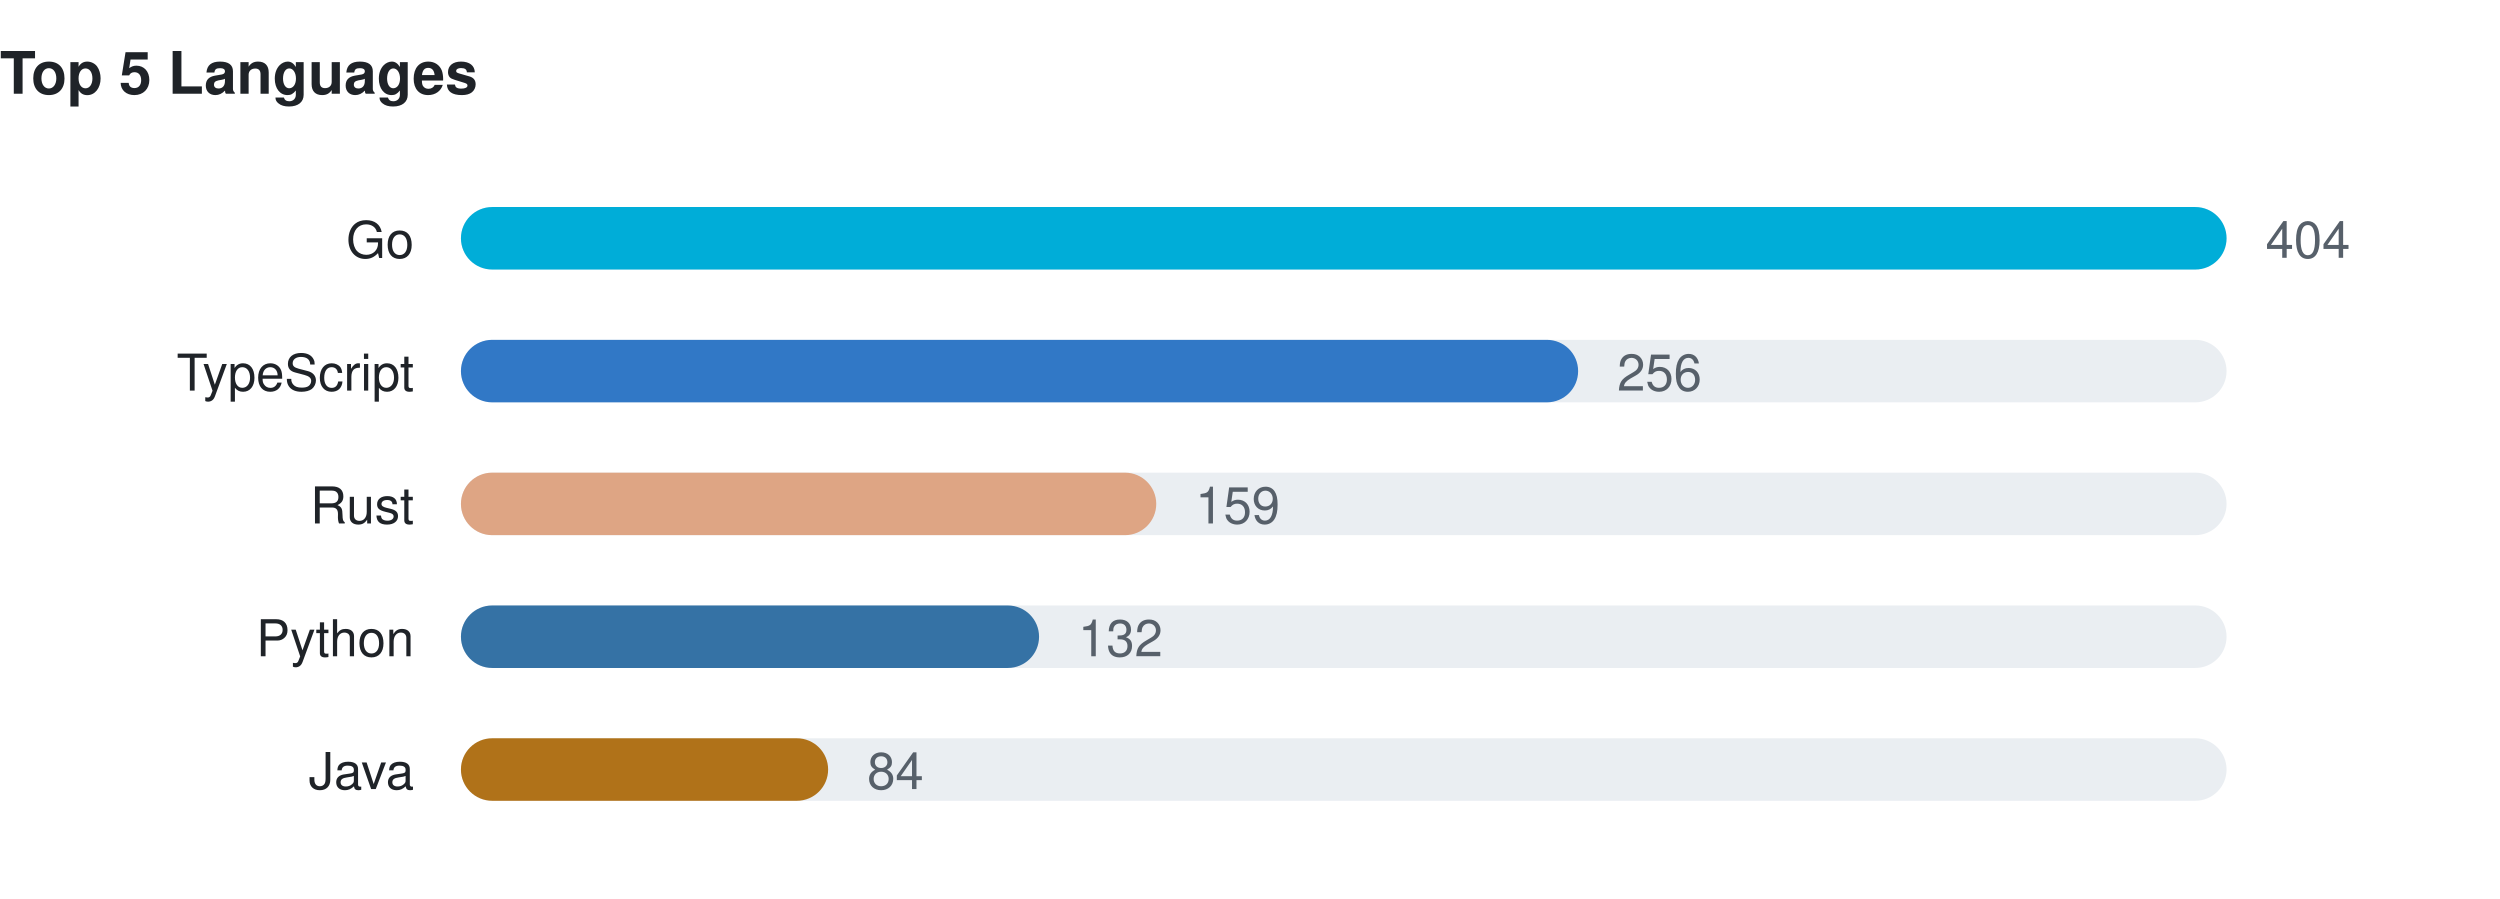
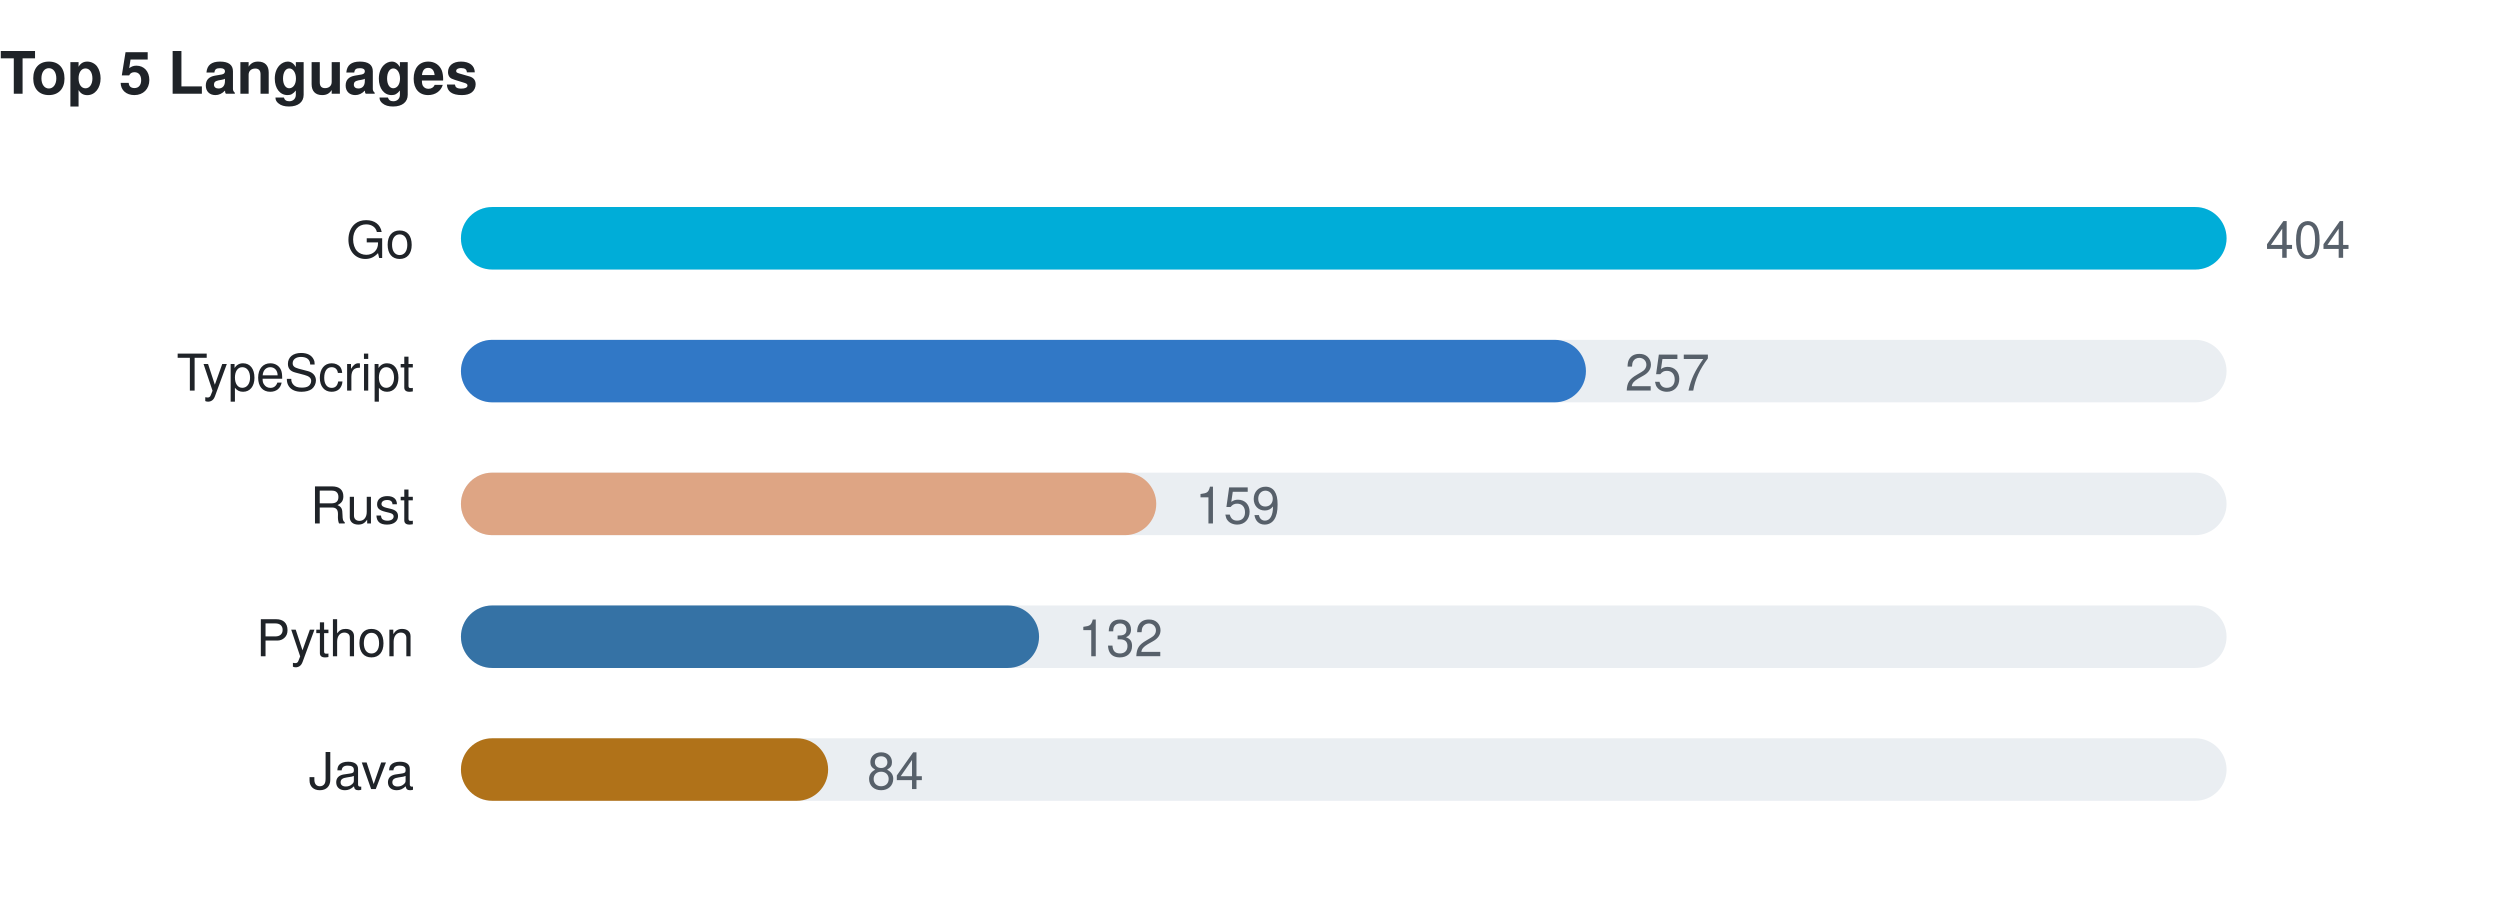
- <svg xmlns="http://www.w3.org/2000/svg" width="640" height="230" viewBox="0 0 640 230" role="img" aria-label="Top languages by solved problems: Go 404, TypeScript 256, Rust 159, Python 132, Java 84">
+ <svg xmlns="http://www.w3.org/2000/svg" width="640" height="230" viewBox="0 0 640 230" role="img" aria-label="Top languages by solved problems: Go 404, TypeScript 257, Rust 159, Python 132, Java 84">
  <style>
    text { font-family: -apple-system, BlinkMacSystemFont, "Segoe UI", Helvetica, Arial, sans-serif; }
    .title { font-size: 15px; font-weight: 600; fill: #1f2328; }
    .label { font-size: 13px; fill: #1f2328; }
    .count { font-size: 13px; fill: #57606a; }
    .track { fill: #eaeef2; }
    @media (prefers-color-scheme: dark) {
      .title { fill: #e6edf3; }
      .label { fill: #e6edf3; }
      .count { fill: #8b949e; }
      .track { fill: #30363d; }
    }
  </style>
  <text x="0" y="24" class="title">Top 5 Languages</text>
  <g transform="translate(0,44)">
    <text x="106" y="22.0" text-anchor="end" class="label">Go</text>
    <rect x="118" y="9.0" width="452" height="16" rx="8" class="track" />
    <rect x="118" y="9.0" width="452" height="16" rx="8" fill="#00ADD8" />
    <text x="580" y="22.0" class="count">404</text>
  </g>
  <g transform="translate(0,78)">
    <text x="106" y="22.0" text-anchor="end" class="label">TypeScript</text>
    <rect x="118" y="9.0" width="452" height="16" rx="8" class="track" />
-     <rect x="118" y="9.0" width="286" height="16" rx="8" fill="#3178C6" />
-     <text x="414" y="22.0" class="count">256</text>
+     <rect x="118" y="9.0" width="288" height="16" rx="8" fill="#3178C6" />
+     <text x="416" y="22.0" class="count">257</text>
  </g>
  <g transform="translate(0,112)">
    <text x="106" y="22.0" text-anchor="end" class="label">Rust</text>
    <rect x="118" y="9.0" width="452" height="16" rx="8" class="track" />
    <rect x="118" y="9.0" width="178" height="16" rx="8" fill="#DEA584" />
    <text x="306" y="22.0" class="count">159</text>
  </g>
  <g transform="translate(0,146)">
    <text x="106" y="22.0" text-anchor="end" class="label">Python</text>
    <rect x="118" y="9.0" width="452" height="16" rx="8" class="track" />
    <rect x="118" y="9.0" width="148" height="16" rx="8" fill="#3572A5" />
    <text x="276" y="22.0" class="count">132</text>
  </g>
  <g transform="translate(0,180)">
    <text x="106" y="22.0" text-anchor="end" class="label">Java</text>
    <rect x="118" y="9.0" width="452" height="16" rx="8" class="track" />
    <rect x="118" y="9.0" width="94" height="16" rx="8" fill="#B07219" />
    <text x="222" y="22.0" class="count">84</text>
  </g>
</svg>
